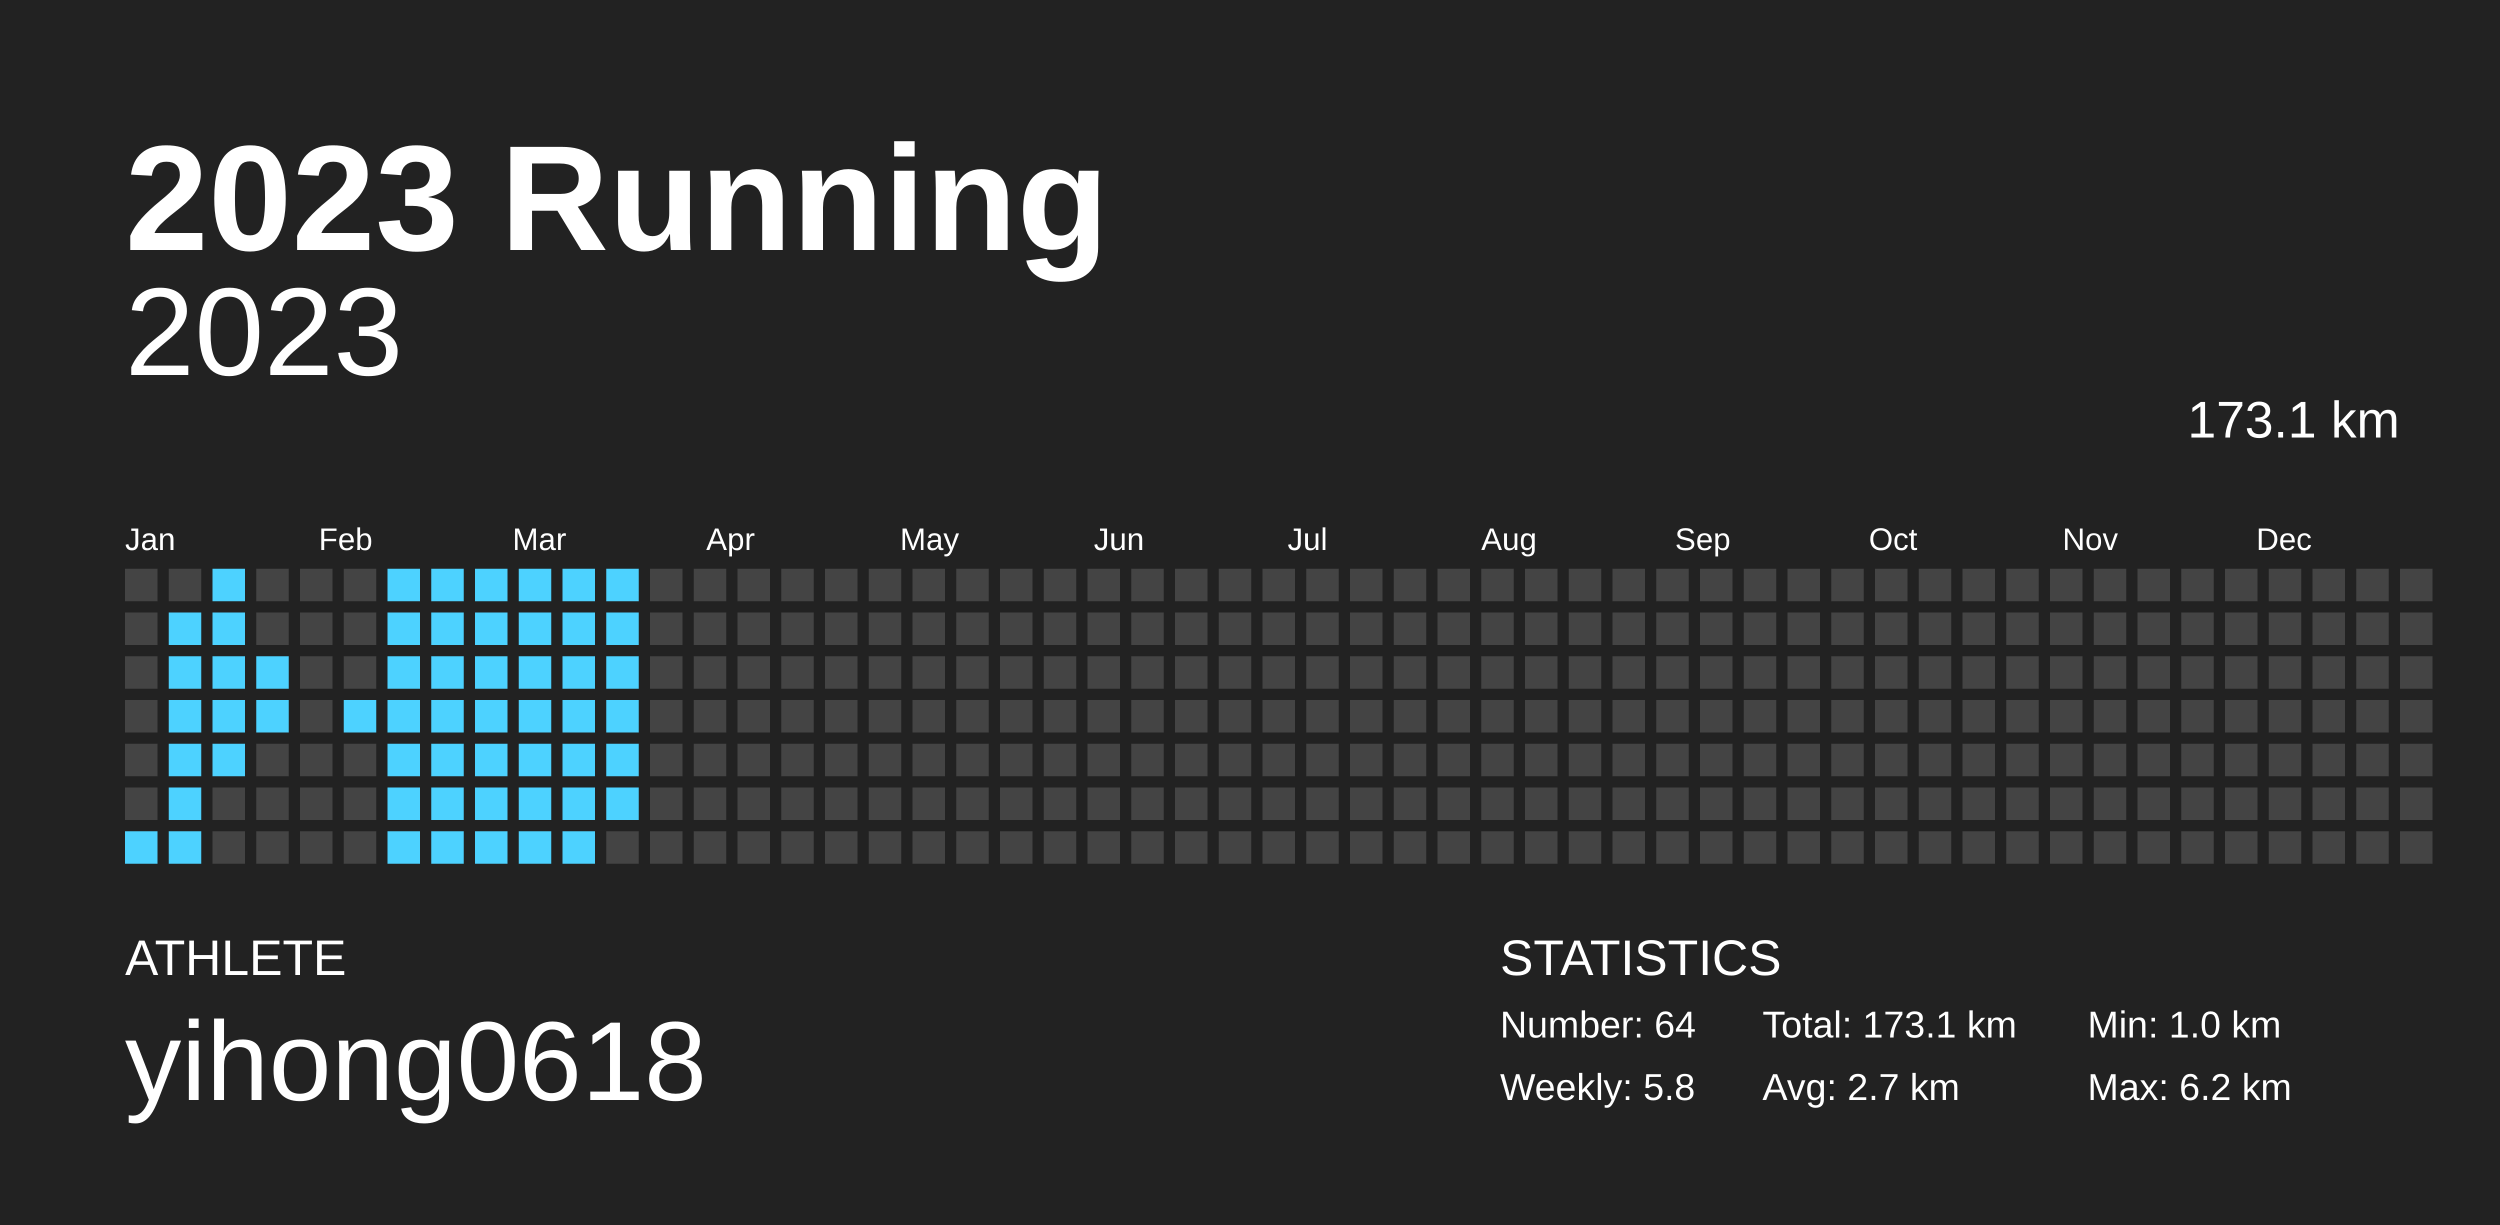
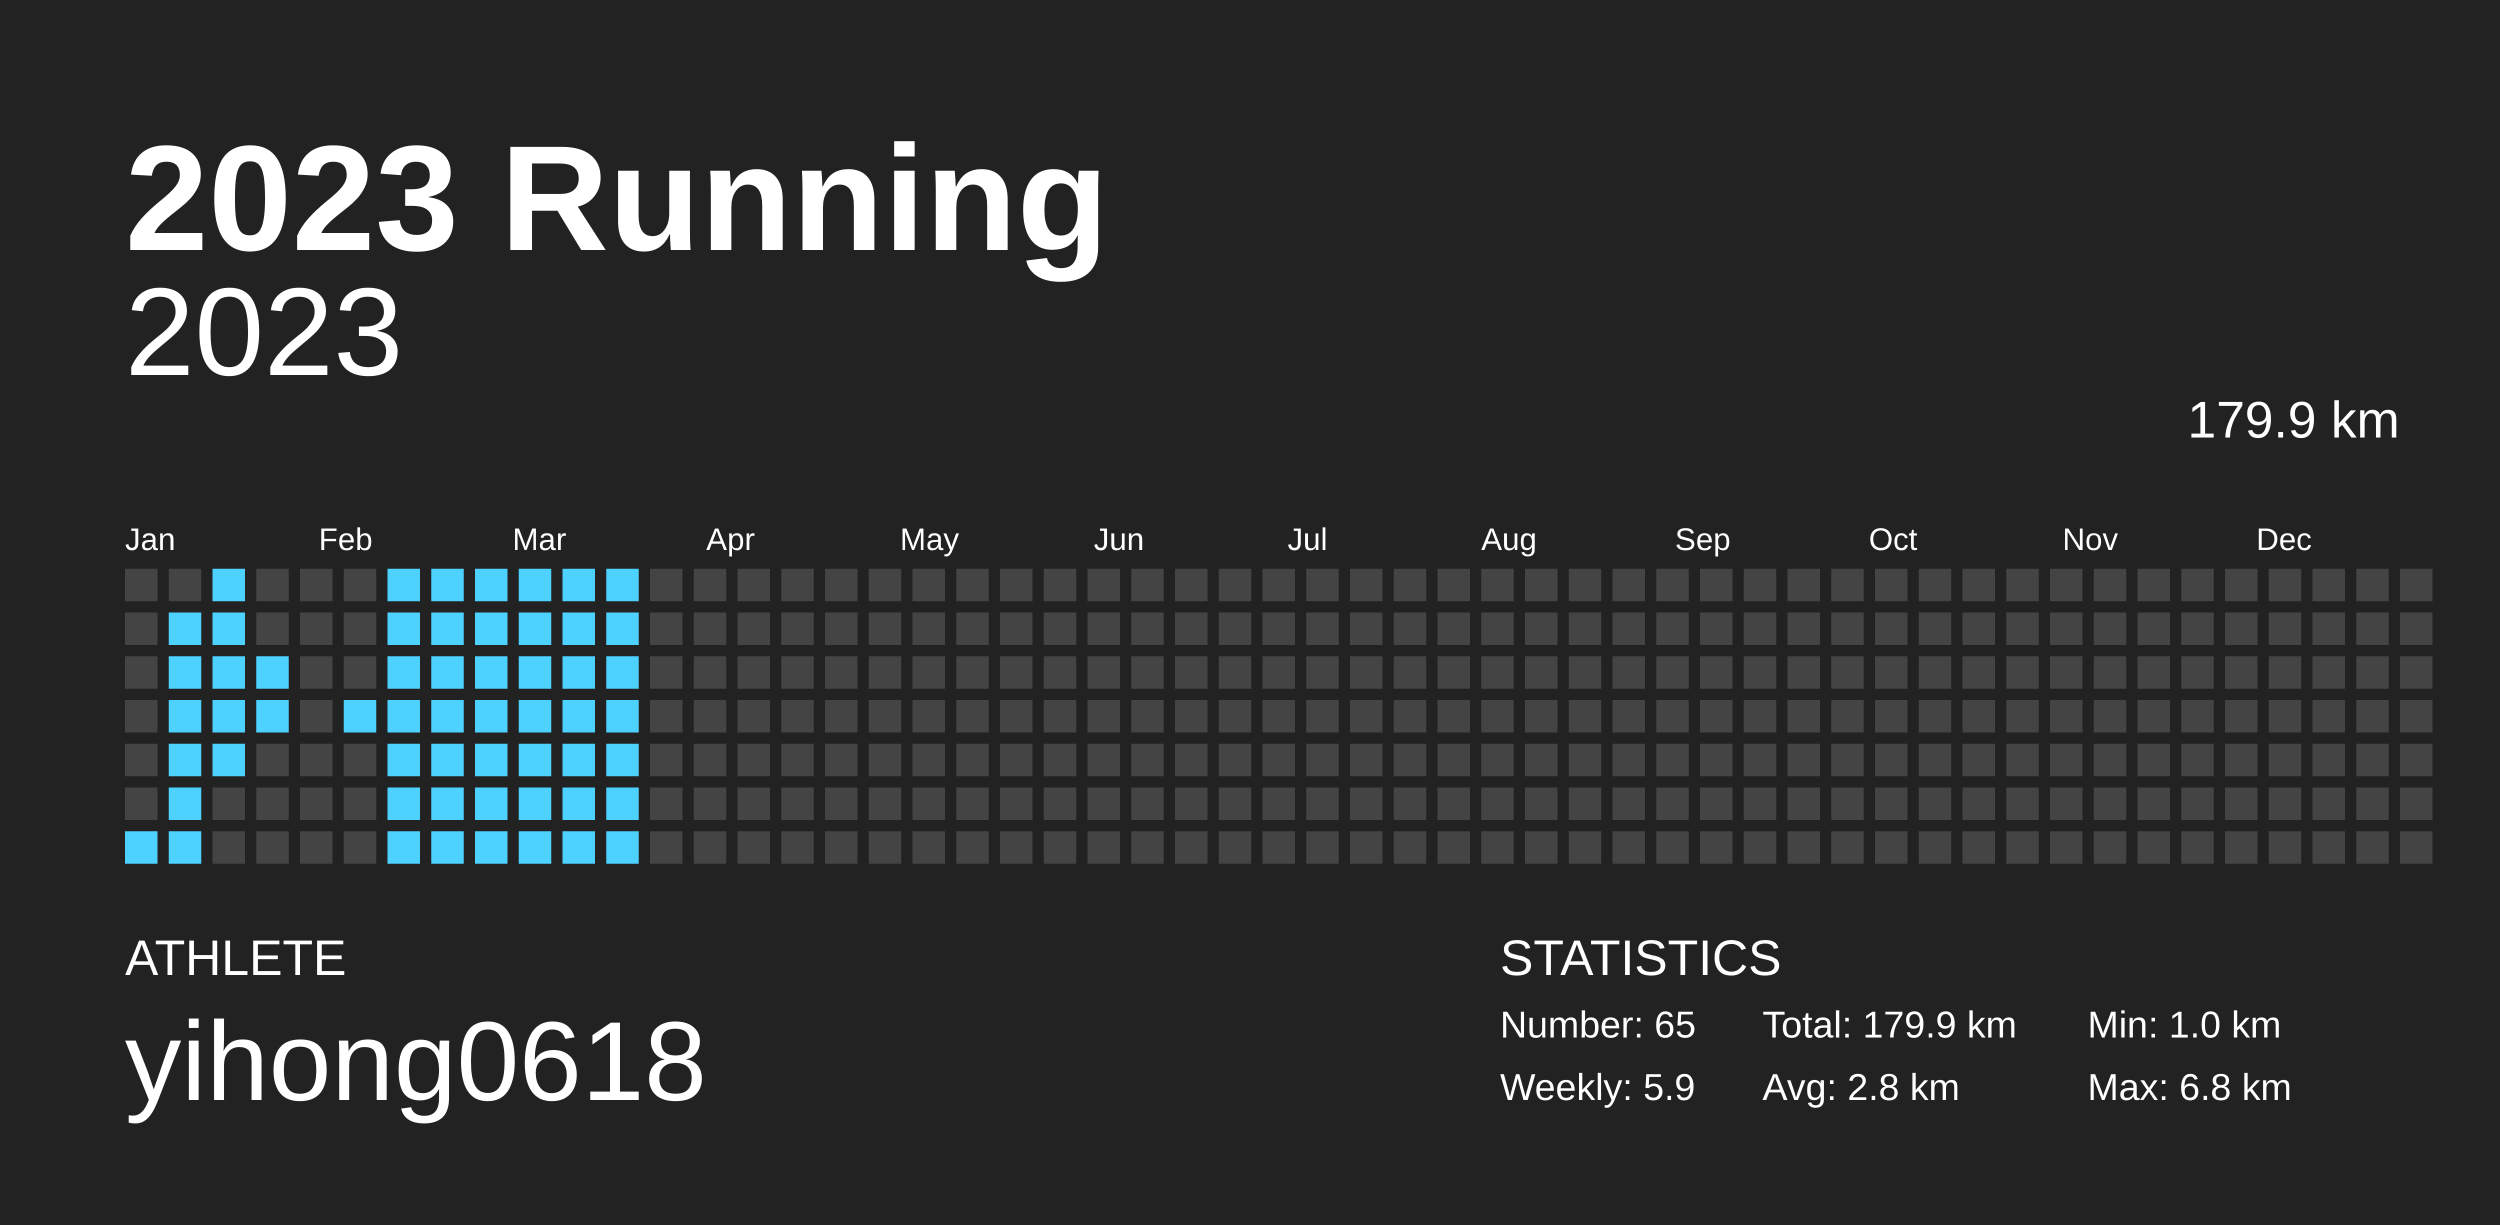
<svg xmlns="http://www.w3.org/2000/svg" baseProfile="full" height="98mm" version="1.1" viewBox="0,0,200,98" width="200mm">
  <defs />
  <rect fill="#222222" height="98" width="200" x="0" y="0" />
  <text fill="#FFFFFF" style="font-size:12px; font-family:Arial; font-weight:bold;" x="10" y="20">2023 Running</text>
  <text fill="#FFFFFF" style="font-size:4px; font-family:Arial" x="10" y="78">ATHLETE</text>
  <text fill="#FFFFFF" style="font-size:9px; font-family:Arial" x="10" y="88">yihong0618</text>
  <text fill="#FFFFFF" style="font-size:4px; font-family:Arial" x="120" y="78">STATISTICS</text>
-   <text fill="#FFFFFF" style="font-size:3px; font-family:Arial" x="120" y="83">Number: 64</text>
-   <text fill="#FFFFFF" style="font-size:3px; font-family:Arial" x="120" y="88">Weekly: 5.8</text>
-   <text fill="#FFFFFF" style="font-size:3px; font-family:Arial" x="141" y="83">Total: 173.1 km</text>
-   <text fill="#FFFFFF" style="font-size:3px; font-family:Arial" x="141" y="88">Avg: 2.7 km</text>
+   <text fill="#FFFFFF" style="font-size:3px; font-family:Arial" x="120" y="83">Number: 65</text>
+   <text fill="#FFFFFF" style="font-size:3px; font-family:Arial" x="120" y="88">Weekly: 5.9</text>
+   <text fill="#FFFFFF" style="font-size:3px; font-family:Arial" x="141" y="83">Total: 179.9 km</text>
+   <text fill="#FFFFFF" style="font-size:3px; font-family:Arial" x="141" y="88">Avg: 2.8 km</text>
  <text fill="#FFFFFF" style="font-size:3px; font-family:Arial" x="167" y="83">Min: 1.0 km</text>
-   <text fill="#FFFFFF" style="font-size:3px; font-family:Arial" x="167" y="88">Max: 6.2 km</text>
+   <text fill="#FFFFFF" style="font-size:3px; font-family:Arial" x="167" y="88">Max: 6.8 km</text>
  <text alignment-baseline="hanging" fill="#FFFFFF" style="font-size:10.0px; font-family:Arial;" x="10" y="30">2023</text>
-   <text alignment-baseline="hanging" fill="#FFFFFF" style="font-size:4.125px; font-family:Arial;" x="175" y="35">173.1 km</text>
+   <text alignment-baseline="hanging" fill="#FFFFFF" style="font-size:4.125px; font-family:Arial;" x="175" y="35">179.9 km</text>
  <text fill="#FFFFFF" style="font-size:2.5px; font-family:Arial" x="10.0" y="44">Jan</text>
  <text fill="#FFFFFF" style="font-size:2.5px; font-family:Arial" x="25.5" y="44">Feb</text>
  <text fill="#FFFFFF" style="font-size:2.5px; font-family:Arial" x="41.0" y="44">Mar</text>
  <text fill="#FFFFFF" style="font-size:2.5px; font-family:Arial" x="56.5" y="44">Apr</text>
  <text fill="#FFFFFF" style="font-size:2.5px; font-family:Arial" x="72.0" y="44">May</text>
  <text fill="#FFFFFF" style="font-size:2.5px; font-family:Arial" x="87.5" y="44">Jun</text>
  <text fill="#FFFFFF" style="font-size:2.5px; font-family:Arial" x="103.0" y="44">Jul</text>
  <text fill="#FFFFFF" style="font-size:2.5px; font-family:Arial" x="118.5" y="44">Aug</text>
  <text fill="#FFFFFF" style="font-size:2.5px; font-family:Arial" x="134.0" y="44">Sep</text>
  <text fill="#FFFFFF" style="font-size:2.5px; font-family:Arial" x="149.5" y="44">Oct</text>
  <text fill="#FFFFFF" style="font-size:2.5px; font-family:Arial" x="165.0" y="44">Nov</text>
  <text fill="#FFFFFF" style="font-size:2.5px; font-family:Arial" x="180.5" y="44">Dec</text>
  <rect fill="#444444" height="2.6" width="2.6" x="10.0" y="45.5" />
  <rect fill="#444444" height="2.6" width="2.6" x="10.0" y="49.0" />
  <rect fill="#444444" height="2.6" width="2.6" x="10.0" y="52.5" />
  <rect fill="#444444" height="2.6" width="2.6" x="10.0" y="56.0" />
  <rect fill="#444444" height="2.6" width="2.6" x="10.0" y="59.5" />
  <rect fill="#444444" height="2.6" width="2.6" x="10.0" y="63.0" />
  <rect fill="#4dd2ff" height="2.6" width="2.6" x="10.0" y="66.5" />
  <rect fill="#444444" height="2.6" width="2.6" x="13.5" y="45.5" />
  <rect fill="#4dd2ff" height="2.6" width="2.6" x="13.5" y="49.0" />
  <rect fill="#4dd2ff" height="2.6" width="2.6" x="13.5" y="52.5" />
  <rect fill="#4dd2ff" height="2.6" width="2.6" x="13.5" y="56.0" />
  <rect fill="#4dd2ff" height="2.6" width="2.6" x="13.5" y="59.5" />
  <rect fill="#4dd2ff" height="2.6" width="2.6" x="13.5" y="63.0" />
  <rect fill="#4dd2ff" height="2.6" width="2.6" x="13.5" y="66.5" />
  <rect fill="#4dd2ff" height="2.6" width="2.6" x="17.0" y="45.5" />
  <rect fill="#4dd2ff" height="2.6" width="2.6" x="17.0" y="49.0" />
  <rect fill="#4dd2ff" height="2.6" width="2.6" x="17.0" y="52.5" />
  <rect fill="#4dd2ff" height="2.6" width="2.6" x="17.0" y="56.0" />
  <rect fill="#4dd2ff" height="2.6" width="2.6" x="17.0" y="59.5" />
  <rect fill="#444444" height="2.6" width="2.6" x="17.0" y="63.0" />
  <rect fill="#444444" height="2.6" width="2.6" x="17.0" y="66.5" />
  <rect fill="#444444" height="2.6" width="2.6" x="20.5" y="45.5" />
  <rect fill="#444444" height="2.6" width="2.6" x="20.5" y="49.0" />
  <rect fill="#4dd2ff" height="2.6" width="2.6" x="20.5" y="52.5" />
  <rect fill="#4dd2ff" height="2.6" width="2.6" x="20.5" y="56.0" />
  <rect fill="#444444" height="2.6" width="2.6" x="20.5" y="59.5" />
  <rect fill="#444444" height="2.6" width="2.6" x="20.5" y="63.0" />
  <rect fill="#444444" height="2.6" width="2.6" x="20.5" y="66.5" />
  <rect fill="#444444" height="2.6" width="2.6" x="24.0" y="45.5" />
  <rect fill="#444444" height="2.6" width="2.6" x="24.0" y="49.0" />
  <rect fill="#444444" height="2.6" width="2.6" x="24.0" y="52.5" />
  <rect fill="#444444" height="2.6" width="2.6" x="24.0" y="56.0" />
  <rect fill="#444444" height="2.6" width="2.6" x="24.0" y="59.5" />
  <rect fill="#444444" height="2.6" width="2.6" x="24.0" y="63.0" />
  <rect fill="#444444" height="2.6" width="2.6" x="24.0" y="66.5" />
  <rect fill="#444444" height="2.6" width="2.6" x="27.5" y="45.5" />
  <rect fill="#444444" height="2.6" width="2.6" x="27.5" y="49.0" />
  <rect fill="#444444" height="2.6" width="2.6" x="27.5" y="52.5" />
  <rect fill="#4dd2ff" height="2.6" width="2.6" x="27.5" y="56.0" />
  <rect fill="#444444" height="2.6" width="2.6" x="27.5" y="59.5" />
  <rect fill="#444444" height="2.6" width="2.6" x="27.5" y="63.0" />
  <rect fill="#444444" height="2.6" width="2.6" x="27.5" y="66.5" />
  <rect fill="#4dd2ff" height="2.6" width="2.6" x="31.0" y="45.5" />
  <rect fill="#4dd2ff" height="2.6" width="2.6" x="31.0" y="49.0" />
  <rect fill="#4dd2ff" height="2.6" width="2.6" x="31.0" y="52.5" />
  <rect fill="#4dd2ff" height="2.6" width="2.6" x="31.0" y="56.0" />
  <rect fill="#4dd2ff" height="2.6" width="2.6" x="31.0" y="59.5" />
  <rect fill="#4dd2ff" height="2.6" width="2.6" x="31.0" y="63.0" />
  <rect fill="#4dd2ff" height="2.6" width="2.6" x="31.0" y="66.5" />
  <rect fill="#4dd2ff" height="2.6" width="2.6" x="34.5" y="45.5" />
  <rect fill="#4dd2ff" height="2.6" width="2.6" x="34.5" y="49.0" />
  <rect fill="#4dd2ff" height="2.6" width="2.6" x="34.5" y="52.5" />
  <rect fill="#4dd2ff" height="2.6" width="2.6" x="34.5" y="56.0" />
  <rect fill="#4dd2ff" height="2.6" width="2.6" x="34.5" y="59.5" />
  <rect fill="#4dd2ff" height="2.6" width="2.6" x="34.5" y="63.0" />
  <rect fill="#4dd2ff" height="2.6" width="2.6" x="34.5" y="66.5" />
  <rect fill="#4dd2ff" height="2.6" width="2.6" x="38.0" y="45.5" />
  <rect fill="#4dd2ff" height="2.6" width="2.6" x="38.0" y="49.0" />
  <rect fill="#4dd2ff" height="2.6" width="2.6" x="38.0" y="52.5" />
  <rect fill="#4dd2ff" height="2.6" width="2.6" x="38.0" y="56.0" />
  <rect fill="#4dd2ff" height="2.6" width="2.6" x="38.0" y="59.5" />
  <rect fill="#4dd2ff" height="2.6" width="2.6" x="38.0" y="63.0" />
  <rect fill="#4dd2ff" height="2.6" width="2.6" x="38.0" y="66.5" />
  <rect fill="#4dd2ff" height="2.6" width="2.6" x="41.5" y="45.5" />
  <rect fill="#4dd2ff" height="2.6" width="2.6" x="41.5" y="49.0" />
  <rect fill="#4dd2ff" height="2.6" width="2.6" x="41.5" y="52.5" />
  <rect fill="#4dd2ff" height="2.6" width="2.6" x="41.5" y="56.0" />
  <rect fill="#4dd2ff" height="2.6" width="2.6" x="41.5" y="59.5" />
  <rect fill="#4dd2ff" height="2.6" width="2.6" x="41.5" y="63.0" />
  <rect fill="#4dd2ff" height="2.6" width="2.6" x="41.5" y="66.5" />
  <rect fill="#4dd2ff" height="2.6" width="2.6" x="45.0" y="45.5" />
  <rect fill="#4dd2ff" height="2.6" width="2.6" x="45.0" y="49.0" />
  <rect fill="#4dd2ff" height="2.6" width="2.6" x="45.0" y="52.5" />
  <rect fill="#4dd2ff" height="2.6" width="2.6" x="45.0" y="56.0" />
  <rect fill="#4dd2ff" height="2.6" width="2.6" x="45.0" y="59.5" />
  <rect fill="#4dd2ff" height="2.6" width="2.6" x="45.0" y="63.0" />
  <rect fill="#4dd2ff" height="2.6" width="2.6" x="45.0" y="66.5" />
  <rect fill="#4dd2ff" height="2.6" width="2.6" x="48.5" y="45.5" />
  <rect fill="#4dd2ff" height="2.6" width="2.6" x="48.5" y="49.0" />
  <rect fill="#4dd2ff" height="2.6" width="2.6" x="48.5" y="52.5" />
  <rect fill="#4dd2ff" height="2.6" width="2.6" x="48.5" y="56.0" />
  <rect fill="#4dd2ff" height="2.6" width="2.6" x="48.5" y="59.5" />
  <rect fill="#4dd2ff" height="2.6" width="2.6" x="48.5" y="63.0" />
-   <rect fill="#444444" height="2.6" width="2.6" x="48.5" y="66.5" />
+   <rect fill="#4dd2ff" height="2.6" width="2.6" x="48.5" y="66.5" />
  <rect fill="#444444" height="2.6" width="2.6" x="52.0" y="45.5" />
  <rect fill="#444444" height="2.6" width="2.6" x="52.0" y="49.0" />
  <rect fill="#444444" height="2.6" width="2.6" x="52.0" y="52.5" />
  <rect fill="#444444" height="2.6" width="2.6" x="52.0" y="56.0" />
  <rect fill="#444444" height="2.6" width="2.6" x="52.0" y="59.5" />
  <rect fill="#444444" height="2.6" width="2.6" x="52.0" y="63.0" />
  <rect fill="#444444" height="2.6" width="2.6" x="52.0" y="66.5" />
  <rect fill="#444444" height="2.6" width="2.6" x="55.5" y="45.5" />
  <rect fill="#444444" height="2.6" width="2.6" x="55.5" y="49.0" />
  <rect fill="#444444" height="2.6" width="2.6" x="55.5" y="52.5" />
  <rect fill="#444444" height="2.6" width="2.6" x="55.5" y="56.0" />
  <rect fill="#444444" height="2.6" width="2.6" x="55.5" y="59.5" />
  <rect fill="#444444" height="2.6" width="2.6" x="55.5" y="63.0" />
  <rect fill="#444444" height="2.6" width="2.6" x="55.5" y="66.5" />
  <rect fill="#444444" height="2.6" width="2.6" x="59.0" y="45.5" />
  <rect fill="#444444" height="2.6" width="2.6" x="59.0" y="49.0" />
  <rect fill="#444444" height="2.6" width="2.6" x="59.0" y="52.5" />
  <rect fill="#444444" height="2.6" width="2.6" x="59.0" y="56.0" />
  <rect fill="#444444" height="2.6" width="2.6" x="59.0" y="59.5" />
  <rect fill="#444444" height="2.6" width="2.6" x="59.0" y="63.0" />
  <rect fill="#444444" height="2.6" width="2.6" x="59.0" y="66.5" />
  <rect fill="#444444" height="2.6" width="2.6" x="62.5" y="45.5" />
  <rect fill="#444444" height="2.6" width="2.6" x="62.5" y="49.0" />
  <rect fill="#444444" height="2.6" width="2.6" x="62.5" y="52.5" />
  <rect fill="#444444" height="2.6" width="2.6" x="62.5" y="56.0" />
  <rect fill="#444444" height="2.6" width="2.6" x="62.5" y="59.5" />
  <rect fill="#444444" height="2.6" width="2.6" x="62.5" y="63.0" />
  <rect fill="#444444" height="2.6" width="2.6" x="62.5" y="66.5" />
  <rect fill="#444444" height="2.6" width="2.6" x="66.0" y="45.5" />
  <rect fill="#444444" height="2.6" width="2.6" x="66.0" y="49.0" />
  <rect fill="#444444" height="2.6" width="2.6" x="66.0" y="52.5" />
  <rect fill="#444444" height="2.6" width="2.6" x="66.0" y="56.0" />
  <rect fill="#444444" height="2.6" width="2.6" x="66.0" y="59.5" />
  <rect fill="#444444" height="2.6" width="2.6" x="66.0" y="63.0" />
  <rect fill="#444444" height="2.6" width="2.6" x="66.0" y="66.5" />
  <rect fill="#444444" height="2.6" width="2.6" x="69.5" y="45.5" />
  <rect fill="#444444" height="2.6" width="2.6" x="69.5" y="49.0" />
  <rect fill="#444444" height="2.6" width="2.6" x="69.5" y="52.5" />
  <rect fill="#444444" height="2.6" width="2.6" x="69.5" y="56.0" />
  <rect fill="#444444" height="2.6" width="2.6" x="69.5" y="59.5" />
  <rect fill="#444444" height="2.6" width="2.6" x="69.5" y="63.0" />
  <rect fill="#444444" height="2.6" width="2.6" x="69.5" y="66.5" />
  <rect fill="#444444" height="2.6" width="2.6" x="73.0" y="45.5" />
  <rect fill="#444444" height="2.6" width="2.6" x="73.0" y="49.0" />
  <rect fill="#444444" height="2.6" width="2.6" x="73.0" y="52.5" />
  <rect fill="#444444" height="2.6" width="2.6" x="73.0" y="56.0" />
  <rect fill="#444444" height="2.6" width="2.6" x="73.0" y="59.5" />
  <rect fill="#444444" height="2.6" width="2.6" x="73.0" y="63.0" />
  <rect fill="#444444" height="2.6" width="2.6" x="73.0" y="66.5" />
  <rect fill="#444444" height="2.6" width="2.6" x="76.5" y="45.5" />
  <rect fill="#444444" height="2.6" width="2.6" x="76.5" y="49.0" />
  <rect fill="#444444" height="2.6" width="2.6" x="76.5" y="52.5" />
  <rect fill="#444444" height="2.6" width="2.6" x="76.5" y="56.0" />
  <rect fill="#444444" height="2.6" width="2.6" x="76.5" y="59.5" />
  <rect fill="#444444" height="2.6" width="2.6" x="76.5" y="63.0" />
  <rect fill="#444444" height="2.6" width="2.6" x="76.5" y="66.5" />
  <rect fill="#444444" height="2.6" width="2.6" x="80.0" y="45.5" />
  <rect fill="#444444" height="2.6" width="2.6" x="80.0" y="49.0" />
  <rect fill="#444444" height="2.6" width="2.6" x="80.0" y="52.5" />
  <rect fill="#444444" height="2.6" width="2.6" x="80.0" y="56.0" />
  <rect fill="#444444" height="2.6" width="2.6" x="80.0" y="59.5" />
  <rect fill="#444444" height="2.6" width="2.6" x="80.0" y="63.0" />
  <rect fill="#444444" height="2.6" width="2.6" x="80.0" y="66.5" />
  <rect fill="#444444" height="2.6" width="2.6" x="83.5" y="45.5" />
  <rect fill="#444444" height="2.6" width="2.6" x="83.5" y="49.0" />
  <rect fill="#444444" height="2.6" width="2.6" x="83.5" y="52.5" />
  <rect fill="#444444" height="2.6" width="2.6" x="83.5" y="56.0" />
  <rect fill="#444444" height="2.6" width="2.6" x="83.5" y="59.5" />
  <rect fill="#444444" height="2.6" width="2.6" x="83.5" y="63.0" />
  <rect fill="#444444" height="2.6" width="2.6" x="83.5" y="66.5" />
  <rect fill="#444444" height="2.6" width="2.6" x="87.0" y="45.5" />
  <rect fill="#444444" height="2.6" width="2.6" x="87.0" y="49.0" />
  <rect fill="#444444" height="2.6" width="2.6" x="87.0" y="52.5" />
  <rect fill="#444444" height="2.6" width="2.6" x="87.0" y="56.0" />
  <rect fill="#444444" height="2.6" width="2.6" x="87.0" y="59.5" />
  <rect fill="#444444" height="2.6" width="2.6" x="87.0" y="63.0" />
  <rect fill="#444444" height="2.6" width="2.6" x="87.0" y="66.5" />
  <rect fill="#444444" height="2.6" width="2.6" x="90.5" y="45.5" />
  <rect fill="#444444" height="2.6" width="2.6" x="90.5" y="49.0" />
  <rect fill="#444444" height="2.6" width="2.6" x="90.5" y="52.5" />
  <rect fill="#444444" height="2.6" width="2.6" x="90.5" y="56.0" />
  <rect fill="#444444" height="2.6" width="2.6" x="90.5" y="59.5" />
  <rect fill="#444444" height="2.6" width="2.6" x="90.5" y="63.0" />
  <rect fill="#444444" height="2.6" width="2.6" x="90.5" y="66.5" />
  <rect fill="#444444" height="2.6" width="2.6" x="94.0" y="45.5" />
  <rect fill="#444444" height="2.6" width="2.6" x="94.0" y="49.0" />
  <rect fill="#444444" height="2.6" width="2.6" x="94.0" y="52.5" />
  <rect fill="#444444" height="2.6" width="2.6" x="94.0" y="56.0" />
  <rect fill="#444444" height="2.6" width="2.6" x="94.0" y="59.5" />
  <rect fill="#444444" height="2.6" width="2.6" x="94.0" y="63.0" />
  <rect fill="#444444" height="2.6" width="2.6" x="94.0" y="66.5" />
  <rect fill="#444444" height="2.6" width="2.6" x="97.5" y="45.5" />
  <rect fill="#444444" height="2.6" width="2.6" x="97.5" y="49.0" />
  <rect fill="#444444" height="2.6" width="2.6" x="97.5" y="52.5" />
  <rect fill="#444444" height="2.6" width="2.6" x="97.5" y="56.0" />
  <rect fill="#444444" height="2.6" width="2.6" x="97.5" y="59.5" />
  <rect fill="#444444" height="2.6" width="2.6" x="97.5" y="63.0" />
  <rect fill="#444444" height="2.6" width="2.6" x="97.5" y="66.5" />
  <rect fill="#444444" height="2.6" width="2.6" x="101.0" y="45.5" />
  <rect fill="#444444" height="2.6" width="2.6" x="101.0" y="49.0" />
  <rect fill="#444444" height="2.6" width="2.6" x="101.0" y="52.5" />
  <rect fill="#444444" height="2.6" width="2.6" x="101.0" y="56.0" />
  <rect fill="#444444" height="2.6" width="2.6" x="101.0" y="59.5" />
  <rect fill="#444444" height="2.6" width="2.6" x="101.0" y="63.0" />
  <rect fill="#444444" height="2.6" width="2.6" x="101.0" y="66.5" />
  <rect fill="#444444" height="2.6" width="2.6" x="104.5" y="45.5" />
  <rect fill="#444444" height="2.6" width="2.6" x="104.5" y="49.0" />
  <rect fill="#444444" height="2.6" width="2.6" x="104.5" y="52.5" />
  <rect fill="#444444" height="2.6" width="2.6" x="104.5" y="56.0" />
  <rect fill="#444444" height="2.6" width="2.6" x="104.5" y="59.5" />
  <rect fill="#444444" height="2.6" width="2.6" x="104.5" y="63.0" />
  <rect fill="#444444" height="2.6" width="2.6" x="104.5" y="66.5" />
  <rect fill="#444444" height="2.6" width="2.6" x="108.0" y="45.5" />
  <rect fill="#444444" height="2.6" width="2.6" x="108.0" y="49.0" />
  <rect fill="#444444" height="2.6" width="2.6" x="108.0" y="52.5" />
  <rect fill="#444444" height="2.6" width="2.6" x="108.0" y="56.0" />
  <rect fill="#444444" height="2.6" width="2.6" x="108.0" y="59.5" />
  <rect fill="#444444" height="2.6" width="2.6" x="108.0" y="63.0" />
  <rect fill="#444444" height="2.6" width="2.6" x="108.0" y="66.5" />
  <rect fill="#444444" height="2.6" width="2.6" x="111.5" y="45.5" />
  <rect fill="#444444" height="2.6" width="2.6" x="111.5" y="49.0" />
  <rect fill="#444444" height="2.6" width="2.6" x="111.5" y="52.5" />
  <rect fill="#444444" height="2.6" width="2.6" x="111.5" y="56.0" />
  <rect fill="#444444" height="2.6" width="2.6" x="111.5" y="59.5" />
  <rect fill="#444444" height="2.6" width="2.6" x="111.5" y="63.0" />
  <rect fill="#444444" height="2.6" width="2.6" x="111.5" y="66.5" />
  <rect fill="#444444" height="2.6" width="2.6" x="115.0" y="45.5" />
  <rect fill="#444444" height="2.6" width="2.6" x="115.0" y="49.0" />
  <rect fill="#444444" height="2.6" width="2.6" x="115.0" y="52.5" />
  <rect fill="#444444" height="2.6" width="2.6" x="115.0" y="56.0" />
  <rect fill="#444444" height="2.6" width="2.6" x="115.0" y="59.5" />
  <rect fill="#444444" height="2.6" width="2.6" x="115.0" y="63.0" />
  <rect fill="#444444" height="2.6" width="2.6" x="115.0" y="66.5" />
  <rect fill="#444444" height="2.6" width="2.6" x="118.5" y="45.5" />
  <rect fill="#444444" height="2.6" width="2.6" x="118.5" y="49.0" />
  <rect fill="#444444" height="2.6" width="2.6" x="118.5" y="52.5" />
  <rect fill="#444444" height="2.6" width="2.6" x="118.5" y="56.0" />
  <rect fill="#444444" height="2.6" width="2.6" x="118.5" y="59.5" />
  <rect fill="#444444" height="2.6" width="2.6" x="118.5" y="63.0" />
  <rect fill="#444444" height="2.6" width="2.6" x="118.5" y="66.5" />
  <rect fill="#444444" height="2.6" width="2.6" x="122.0" y="45.5" />
  <rect fill="#444444" height="2.6" width="2.6" x="122.0" y="49.0" />
  <rect fill="#444444" height="2.6" width="2.6" x="122.0" y="52.5" />
  <rect fill="#444444" height="2.6" width="2.6" x="122.0" y="56.0" />
  <rect fill="#444444" height="2.6" width="2.6" x="122.0" y="59.5" />
  <rect fill="#444444" height="2.6" width="2.6" x="122.0" y="63.0" />
  <rect fill="#444444" height="2.6" width="2.6" x="122.0" y="66.5" />
  <rect fill="#444444" height="2.6" width="2.6" x="125.5" y="45.5" />
  <rect fill="#444444" height="2.6" width="2.6" x="125.5" y="49.0" />
  <rect fill="#444444" height="2.6" width="2.6" x="125.5" y="52.5" />
  <rect fill="#444444" height="2.6" width="2.6" x="125.5" y="56.0" />
  <rect fill="#444444" height="2.6" width="2.6" x="125.5" y="59.5" />
  <rect fill="#444444" height="2.6" width="2.6" x="125.5" y="63.0" />
  <rect fill="#444444" height="2.6" width="2.6" x="125.5" y="66.5" />
  <rect fill="#444444" height="2.6" width="2.6" x="129.0" y="45.5" />
  <rect fill="#444444" height="2.6" width="2.6" x="129.0" y="49.0" />
  <rect fill="#444444" height="2.6" width="2.6" x="129.0" y="52.5" />
  <rect fill="#444444" height="2.6" width="2.6" x="129.0" y="56.0" />
  <rect fill="#444444" height="2.6" width="2.6" x="129.0" y="59.5" />
  <rect fill="#444444" height="2.6" width="2.6" x="129.0" y="63.0" />
  <rect fill="#444444" height="2.6" width="2.6" x="129.0" y="66.5" />
  <rect fill="#444444" height="2.6" width="2.6" x="132.5" y="45.5" />
  <rect fill="#444444" height="2.6" width="2.6" x="132.5" y="49.0" />
  <rect fill="#444444" height="2.6" width="2.6" x="132.5" y="52.5" />
  <rect fill="#444444" height="2.6" width="2.6" x="132.5" y="56.0" />
  <rect fill="#444444" height="2.6" width="2.6" x="132.5" y="59.5" />
  <rect fill="#444444" height="2.6" width="2.6" x="132.5" y="63.0" />
  <rect fill="#444444" height="2.6" width="2.6" x="132.5" y="66.5" />
  <rect fill="#444444" height="2.6" width="2.6" x="136.0" y="45.5" />
  <rect fill="#444444" height="2.6" width="2.6" x="136.0" y="49.0" />
  <rect fill="#444444" height="2.6" width="2.6" x="136.0" y="52.5" />
  <rect fill="#444444" height="2.6" width="2.6" x="136.0" y="56.0" />
  <rect fill="#444444" height="2.6" width="2.6" x="136.0" y="59.5" />
  <rect fill="#444444" height="2.6" width="2.6" x="136.0" y="63.0" />
  <rect fill="#444444" height="2.6" width="2.6" x="136.0" y="66.5" />
  <rect fill="#444444" height="2.6" width="2.6" x="139.5" y="45.5" />
  <rect fill="#444444" height="2.6" width="2.6" x="139.5" y="49.0" />
  <rect fill="#444444" height="2.6" width="2.6" x="139.5" y="52.5" />
  <rect fill="#444444" height="2.6" width="2.6" x="139.5" y="56.0" />
  <rect fill="#444444" height="2.6" width="2.6" x="139.5" y="59.5" />
  <rect fill="#444444" height="2.6" width="2.6" x="139.5" y="63.0" />
  <rect fill="#444444" height="2.6" width="2.6" x="139.5" y="66.5" />
  <rect fill="#444444" height="2.6" width="2.6" x="143.0" y="45.5" />
  <rect fill="#444444" height="2.6" width="2.6" x="143.0" y="49.0" />
  <rect fill="#444444" height="2.6" width="2.6" x="143.0" y="52.5" />
  <rect fill="#444444" height="2.6" width="2.6" x="143.0" y="56.0" />
  <rect fill="#444444" height="2.6" width="2.6" x="143.0" y="59.5" />
  <rect fill="#444444" height="2.6" width="2.6" x="143.0" y="63.0" />
  <rect fill="#444444" height="2.6" width="2.6" x="143.0" y="66.5" />
  <rect fill="#444444" height="2.6" width="2.6" x="146.5" y="45.5" />
  <rect fill="#444444" height="2.6" width="2.6" x="146.5" y="49.0" />
  <rect fill="#444444" height="2.6" width="2.6" x="146.5" y="52.5" />
  <rect fill="#444444" height="2.6" width="2.6" x="146.5" y="56.0" />
  <rect fill="#444444" height="2.6" width="2.6" x="146.5" y="59.5" />
  <rect fill="#444444" height="2.6" width="2.6" x="146.5" y="63.0" />
  <rect fill="#444444" height="2.6" width="2.6" x="146.5" y="66.5" />
  <rect fill="#444444" height="2.6" width="2.6" x="150.0" y="45.5" />
  <rect fill="#444444" height="2.6" width="2.6" x="150.0" y="49.0" />
  <rect fill="#444444" height="2.6" width="2.6" x="150.0" y="52.5" />
  <rect fill="#444444" height="2.6" width="2.6" x="150.0" y="56.0" />
  <rect fill="#444444" height="2.6" width="2.6" x="150.0" y="59.5" />
  <rect fill="#444444" height="2.6" width="2.6" x="150.0" y="63.0" />
  <rect fill="#444444" height="2.6" width="2.6" x="150.0" y="66.5" />
  <rect fill="#444444" height="2.6" width="2.6" x="153.5" y="45.5" />
  <rect fill="#444444" height="2.6" width="2.6" x="153.5" y="49.0" />
  <rect fill="#444444" height="2.6" width="2.6" x="153.5" y="52.5" />
  <rect fill="#444444" height="2.6" width="2.6" x="153.5" y="56.0" />
  <rect fill="#444444" height="2.6" width="2.6" x="153.5" y="59.5" />
  <rect fill="#444444" height="2.6" width="2.6" x="153.5" y="63.0" />
  <rect fill="#444444" height="2.6" width="2.6" x="153.5" y="66.5" />
  <rect fill="#444444" height="2.6" width="2.6" x="157.0" y="45.5" />
  <rect fill="#444444" height="2.6" width="2.6" x="157.0" y="49.0" />
  <rect fill="#444444" height="2.6" width="2.6" x="157.0" y="52.5" />
  <rect fill="#444444" height="2.6" width="2.6" x="157.0" y="56.0" />
  <rect fill="#444444" height="2.6" width="2.6" x="157.0" y="59.5" />
  <rect fill="#444444" height="2.6" width="2.6" x="157.0" y="63.0" />
  <rect fill="#444444" height="2.6" width="2.6" x="157.0" y="66.5" />
  <rect fill="#444444" height="2.6" width="2.6" x="160.5" y="45.5" />
  <rect fill="#444444" height="2.6" width="2.6" x="160.5" y="49.0" />
  <rect fill="#444444" height="2.6" width="2.6" x="160.5" y="52.5" />
  <rect fill="#444444" height="2.6" width="2.6" x="160.5" y="56.0" />
  <rect fill="#444444" height="2.6" width="2.6" x="160.5" y="59.5" />
  <rect fill="#444444" height="2.6" width="2.6" x="160.5" y="63.0" />
  <rect fill="#444444" height="2.6" width="2.6" x="160.5" y="66.5" />
  <rect fill="#444444" height="2.6" width="2.6" x="164.0" y="45.5" />
  <rect fill="#444444" height="2.6" width="2.6" x="164.0" y="49.0" />
  <rect fill="#444444" height="2.6" width="2.6" x="164.0" y="52.5" />
  <rect fill="#444444" height="2.6" width="2.6" x="164.0" y="56.0" />
  <rect fill="#444444" height="2.6" width="2.6" x="164.0" y="59.5" />
  <rect fill="#444444" height="2.6" width="2.6" x="164.0" y="63.0" />
  <rect fill="#444444" height="2.6" width="2.6" x="164.0" y="66.5" />
  <rect fill="#444444" height="2.6" width="2.6" x="167.5" y="45.5" />
  <rect fill="#444444" height="2.6" width="2.6" x="167.5" y="49.0" />
  <rect fill="#444444" height="2.6" width="2.6" x="167.5" y="52.5" />
  <rect fill="#444444" height="2.6" width="2.6" x="167.5" y="56.0" />
  <rect fill="#444444" height="2.6" width="2.6" x="167.5" y="59.5" />
  <rect fill="#444444" height="2.6" width="2.6" x="167.5" y="63.0" />
  <rect fill="#444444" height="2.6" width="2.6" x="167.5" y="66.5" />
  <rect fill="#444444" height="2.6" width="2.6" x="171.0" y="45.5" />
  <rect fill="#444444" height="2.6" width="2.6" x="171.0" y="49.0" />
  <rect fill="#444444" height="2.6" width="2.6" x="171.0" y="52.5" />
  <rect fill="#444444" height="2.6" width="2.6" x="171.0" y="56.0" />
  <rect fill="#444444" height="2.6" width="2.6" x="171.0" y="59.5" />
  <rect fill="#444444" height="2.6" width="2.6" x="171.0" y="63.0" />
  <rect fill="#444444" height="2.6" width="2.6" x="171.0" y="66.5" />
  <rect fill="#444444" height="2.6" width="2.6" x="174.5" y="45.5" />
  <rect fill="#444444" height="2.6" width="2.6" x="174.5" y="49.0" />
  <rect fill="#444444" height="2.6" width="2.6" x="174.5" y="52.5" />
  <rect fill="#444444" height="2.6" width="2.6" x="174.5" y="56.0" />
  <rect fill="#444444" height="2.6" width="2.6" x="174.5" y="59.5" />
  <rect fill="#444444" height="2.6" width="2.6" x="174.5" y="63.0" />
  <rect fill="#444444" height="2.6" width="2.6" x="174.5" y="66.5" />
  <rect fill="#444444" height="2.6" width="2.6" x="178.0" y="45.5" />
  <rect fill="#444444" height="2.6" width="2.6" x="178.0" y="49.0" />
  <rect fill="#444444" height="2.6" width="2.6" x="178.0" y="52.5" />
  <rect fill="#444444" height="2.6" width="2.6" x="178.0" y="56.0" />
  <rect fill="#444444" height="2.6" width="2.6" x="178.0" y="59.5" />
  <rect fill="#444444" height="2.6" width="2.6" x="178.0" y="63.0" />
  <rect fill="#444444" height="2.6" width="2.6" x="178.0" y="66.5" />
  <rect fill="#444444" height="2.6" width="2.6" x="181.5" y="45.5" />
  <rect fill="#444444" height="2.6" width="2.6" x="181.5" y="49.0" />
  <rect fill="#444444" height="2.6" width="2.6" x="181.5" y="52.5" />
  <rect fill="#444444" height="2.6" width="2.6" x="181.5" y="56.0" />
  <rect fill="#444444" height="2.6" width="2.6" x="181.5" y="59.5" />
  <rect fill="#444444" height="2.6" width="2.6" x="181.5" y="63.0" />
  <rect fill="#444444" height="2.6" width="2.6" x="181.5" y="66.5" />
  <rect fill="#444444" height="2.6" width="2.6" x="185.0" y="45.5" />
  <rect fill="#444444" height="2.6" width="2.6" x="185.0" y="49.0" />
  <rect fill="#444444" height="2.6" width="2.6" x="185.0" y="52.5" />
  <rect fill="#444444" height="2.6" width="2.6" x="185.0" y="56.0" />
  <rect fill="#444444" height="2.6" width="2.6" x="185.0" y="59.5" />
  <rect fill="#444444" height="2.6" width="2.6" x="185.0" y="63.0" />
  <rect fill="#444444" height="2.6" width="2.6" x="185.0" y="66.5" />
  <rect fill="#444444" height="2.6" width="2.6" x="188.5" y="45.5" />
  <rect fill="#444444" height="2.6" width="2.6" x="188.5" y="49.0" />
  <rect fill="#444444" height="2.6" width="2.6" x="188.5" y="52.5" />
  <rect fill="#444444" height="2.6" width="2.6" x="188.5" y="56.0" />
  <rect fill="#444444" height="2.6" width="2.6" x="188.5" y="59.5" />
  <rect fill="#444444" height="2.6" width="2.6" x="188.5" y="63.0" />
  <rect fill="#444444" height="2.6" width="2.6" x="188.5" y="66.5" />
  <rect fill="#444444" height="2.6" width="2.6" x="192.0" y="45.5" />
  <rect fill="#444444" height="2.6" width="2.6" x="192.0" y="49.0" />
  <rect fill="#444444" height="2.6" width="2.6" x="192.0" y="52.5" />
  <rect fill="#444444" height="2.6" width="2.6" x="192.0" y="56.0" />
  <rect fill="#444444" height="2.6" width="2.6" x="192.0" y="59.5" />
  <rect fill="#444444" height="2.6" width="2.6" x="192.0" y="63.0" />
  <rect fill="#444444" height="2.6" width="2.6" x="192.0" y="66.5" />
</svg>
